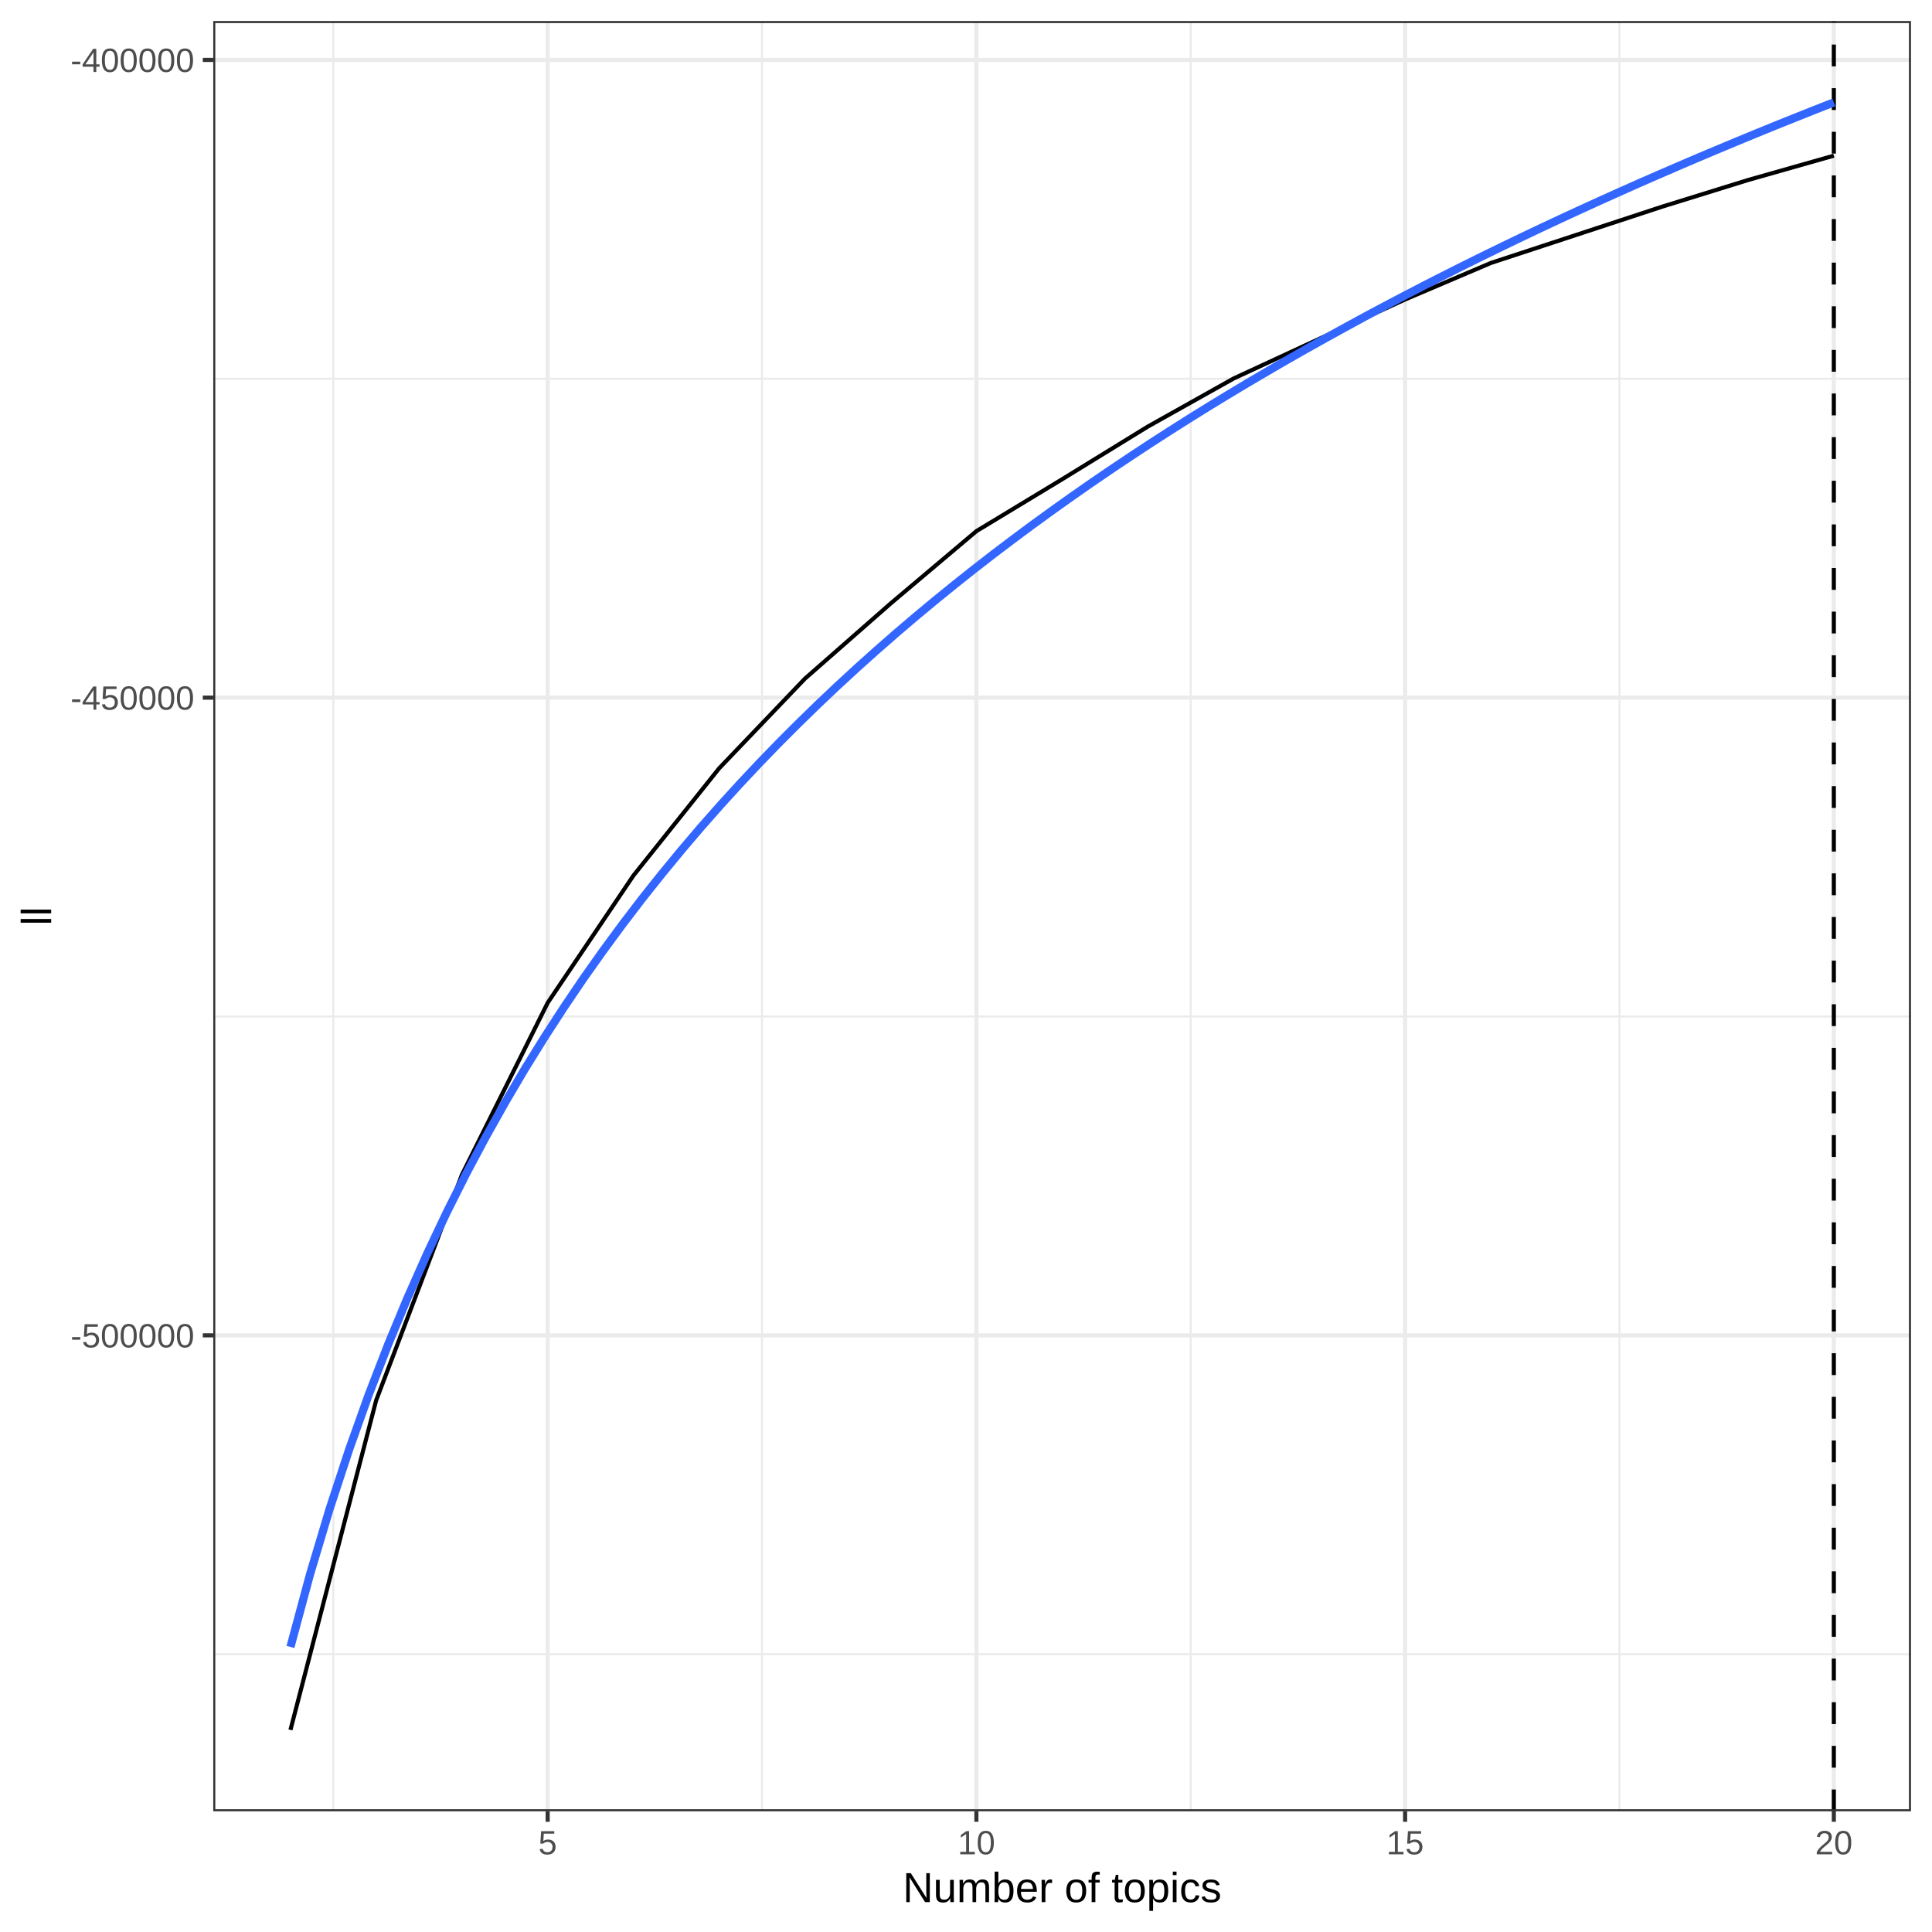
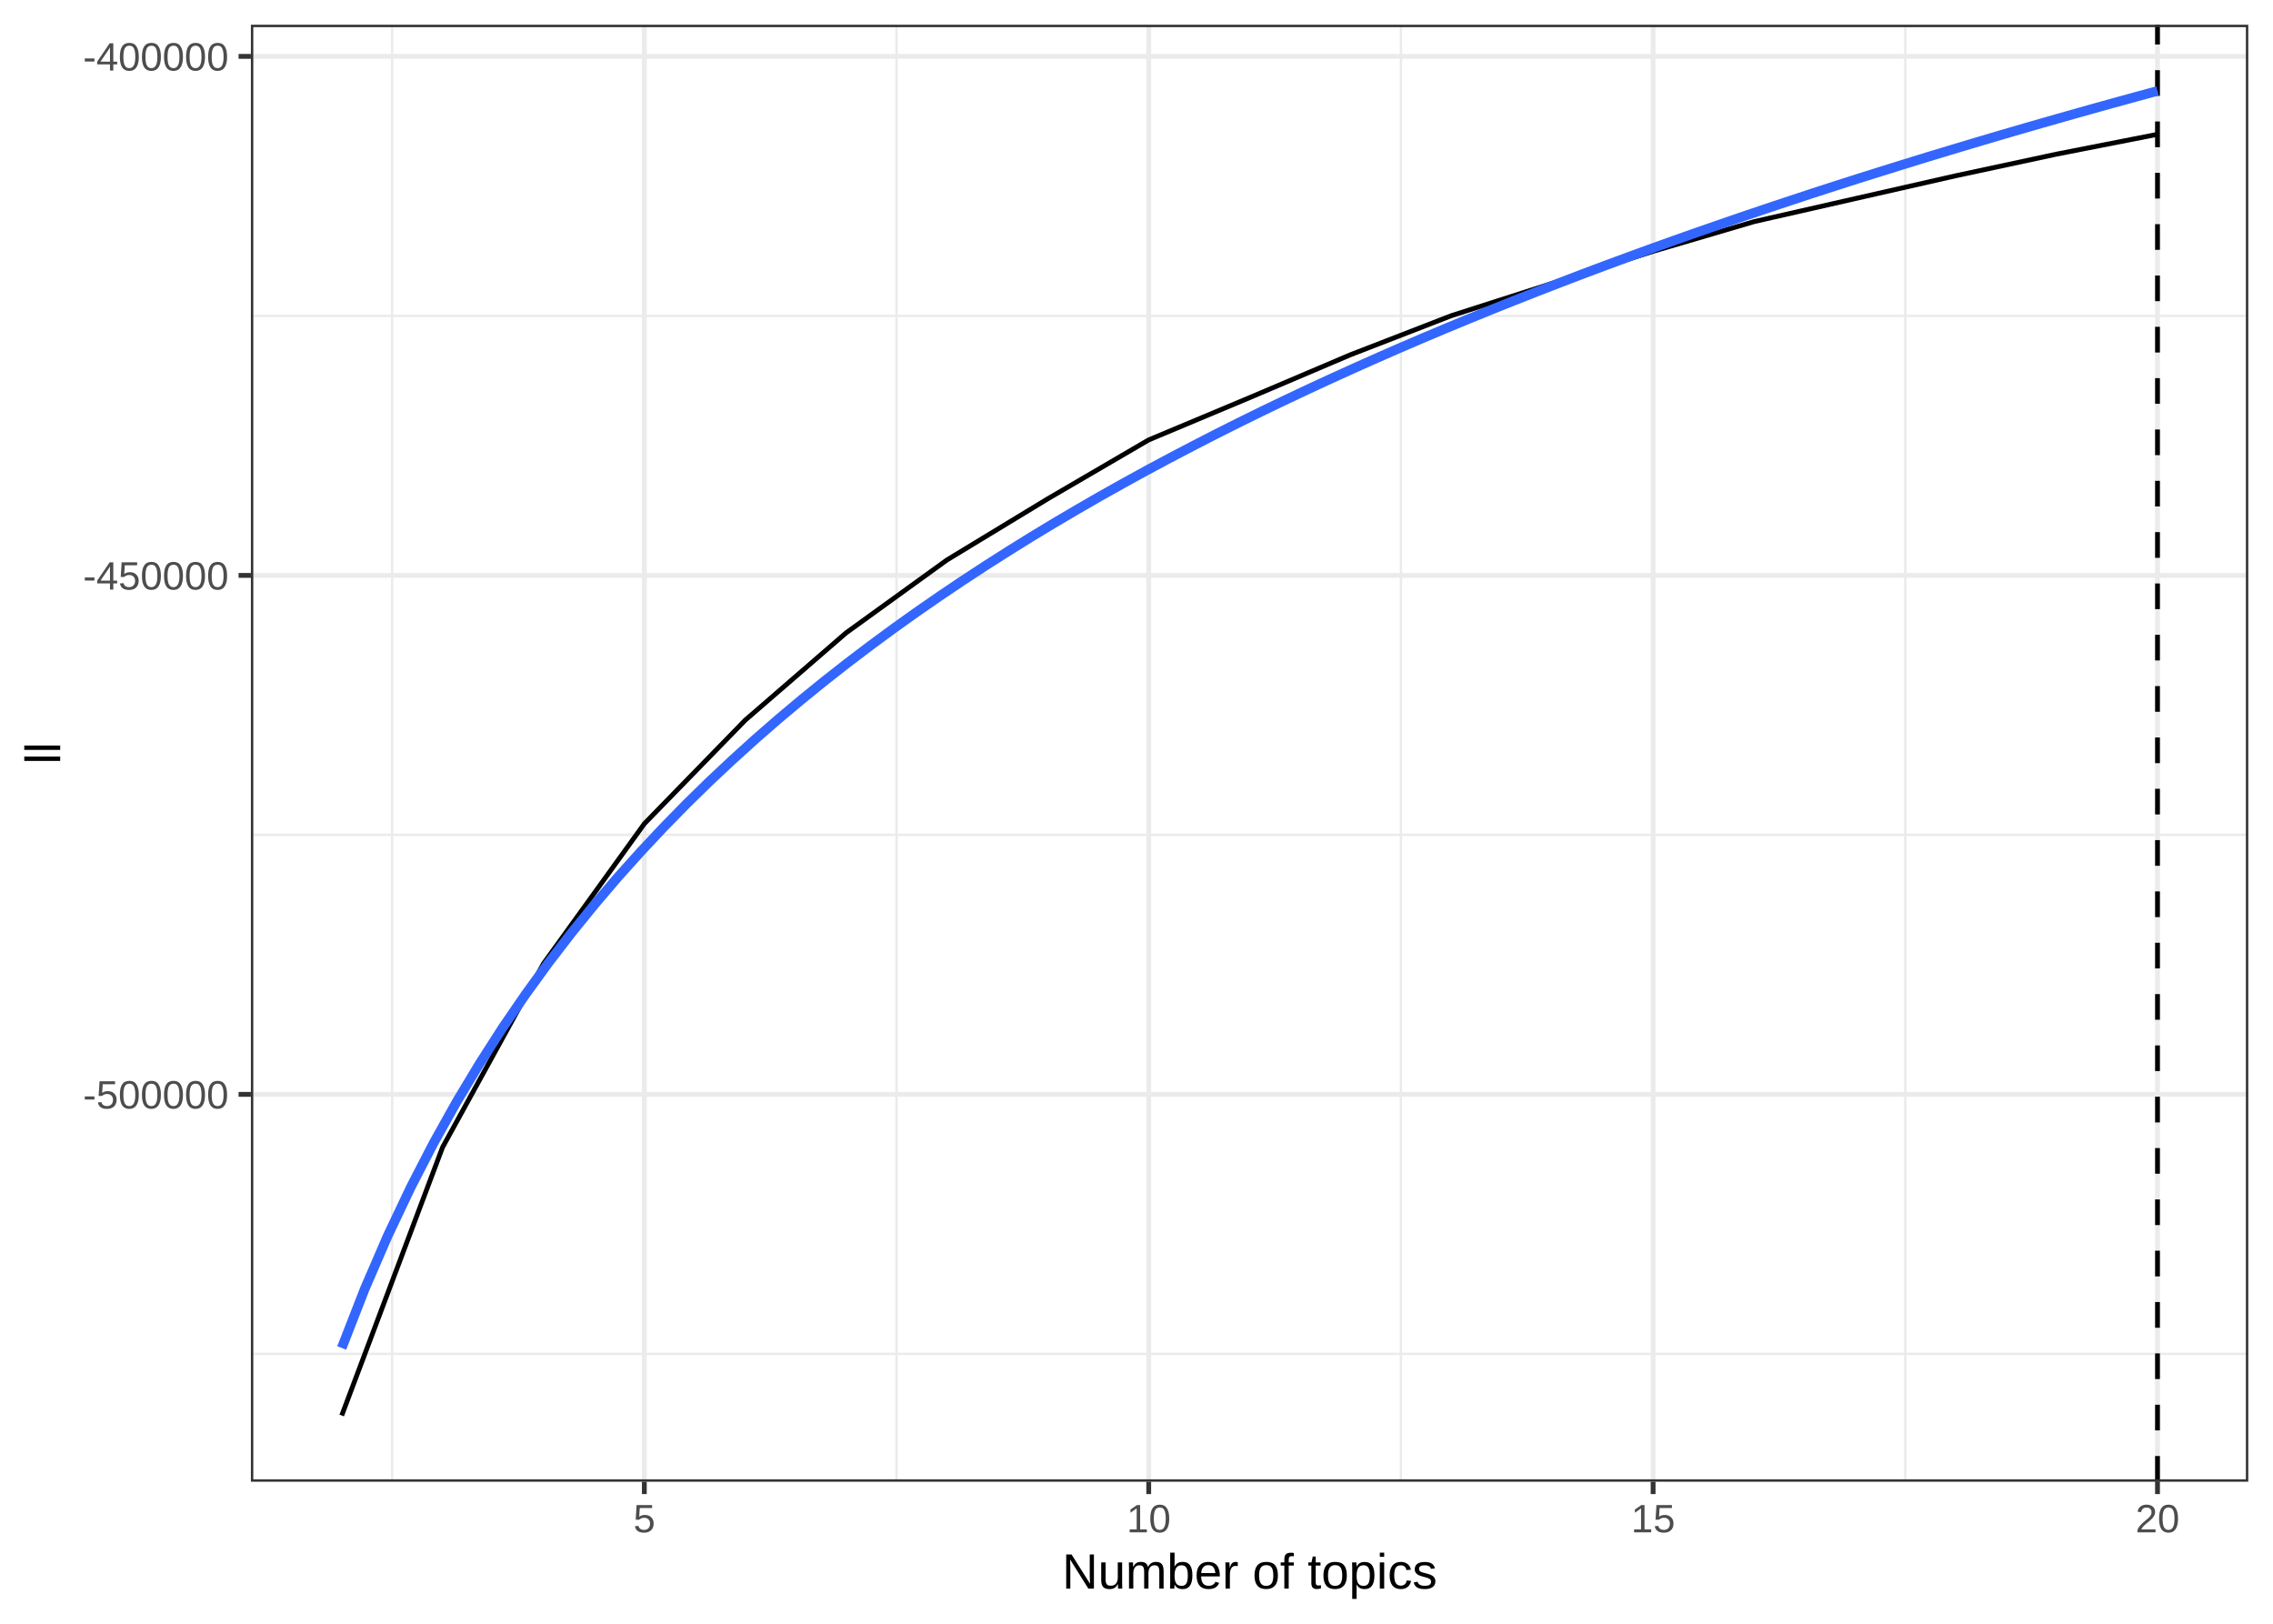
- <svg xmlns="http://www.w3.org/2000/svg" viewBox="0 0 504.00 504.00">
+ <svg xmlns="http://www.w3.org/2000/svg" viewBox="0 0 504.00 360.00">
  <defs>
    <style type="text/css">
    line, polyline, polygon, path, rect, circle {
      fill: none;
      stroke: #000000;
      stroke-linecap: round;
      stroke-linejoin: round;
      stroke-miterlimit: 10.00;
    }
  </style>
  </defs>
  <rect width="100%" height="100%" style="stroke: none; fill: #FFFFFF;" />
-   <rect x="0.00" y="0.00" width="504.00" height="504.00" style="stroke-width: 1.07; stroke: #FFFFFF; fill: #FFFFFF;" />
+   <rect x="0.00" y="0.00" width="504.00" height="360.00" style="stroke-width: 1.07; stroke: #FFFFFF; fill: #FFFFFF;" />
  <defs>
-     <clipPath id="cpNTUuNjN8NDk4LjUyfDQ3Mi41MXw1LjQ4">
-       <rect x="55.63" y="5.48" width="442.89" height="467.03" />
+     <clipPath id="cpNTUuNjN8NDk4LjUyfDMyOC41MXw1LjQ4">
+       <rect x="55.63" y="5.48" width="442.89" height="323.03" />
    </clipPath>
  </defs>
-   <rect x="55.63" y="5.48" width="442.89" height="467.03" style="stroke-width: 1.07; stroke: none; fill: #FFFFFF;" clip-path="url(#cpNTUuNjN8NDk4LjUyfDQ3Mi41MXw1LjQ4)" />
-   <polyline points="55.63,431.53 498.52,431.53 " style="stroke-width: 0.53; stroke: #EBEBEB; stroke-linecap: butt;" clip-path="url(#cpNTUuNjN8NDk4LjUyfDQ3Mi41MXw1LjQ4)" />
-   <polyline points="55.63,265.17 498.52,265.17 " style="stroke-width: 0.53; stroke: #EBEBEB; stroke-linecap: butt;" clip-path="url(#cpNTUuNjN8NDk4LjUyfDQ3Mi41MXw1LjQ4)" />
-   <polyline points="55.63,98.81 498.52,98.81 " style="stroke-width: 0.53; stroke: #EBEBEB; stroke-linecap: butt;" clip-path="url(#cpNTUuNjN8NDk4LjUyfDQ3Mi41MXw1LjQ4)" />
-   <polyline points="86.95,472.51 86.95,5.48 " style="stroke-width: 0.53; stroke: #EBEBEB; stroke-linecap: butt;" clip-path="url(#cpNTUuNjN8NDk4LjUyfDQ3Mi41MXw1LjQ4)" />
-   <polyline points="198.79,472.51 198.79,5.48 " style="stroke-width: 0.53; stroke: #EBEBEB; stroke-linecap: butt;" clip-path="url(#cpNTUuNjN8NDk4LjUyfDQ3Mi41MXw1LjQ4)" />
-   <polyline points="310.63,472.51 310.63,5.48 " style="stroke-width: 0.53; stroke: #EBEBEB; stroke-linecap: butt;" clip-path="url(#cpNTUuNjN8NDk4LjUyfDQ3Mi41MXw1LjQ4)" />
-   <polyline points="422.47,472.51 422.47,5.48 " style="stroke-width: 0.53; stroke: #EBEBEB; stroke-linecap: butt;" clip-path="url(#cpNTUuNjN8NDk4LjUyfDQ3Mi41MXw1LjQ4)" />
-   <polyline points="55.63,348.35 498.52,348.35 " style="stroke-width: 1.07; stroke: #EBEBEB; stroke-linecap: butt;" clip-path="url(#cpNTUuNjN8NDk4LjUyfDQ3Mi41MXw1LjQ4)" />
-   <polyline points="55.63,181.99 498.52,181.99 " style="stroke-width: 1.07; stroke: #EBEBEB; stroke-linecap: butt;" clip-path="url(#cpNTUuNjN8NDk4LjUyfDQ3Mi41MXw1LjQ4)" />
-   <polyline points="55.63,15.63 498.52,15.63 " style="stroke-width: 1.07; stroke: #EBEBEB; stroke-linecap: butt;" clip-path="url(#cpNTUuNjN8NDk4LjUyfDQ3Mi41MXw1LjQ4)" />
-   <polyline points="142.87,472.51 142.87,5.48 " style="stroke-width: 1.07; stroke: #EBEBEB; stroke-linecap: butt;" clip-path="url(#cpNTUuNjN8NDk4LjUyfDQ3Mi41MXw1LjQ4)" />
-   <polyline points="254.71,472.51 254.71,5.48 " style="stroke-width: 1.07; stroke: #EBEBEB; stroke-linecap: butt;" clip-path="url(#cpNTUuNjN8NDk4LjUyfDQ3Mi41MXw1LjQ4)" />
-   <polyline points="366.55,472.51 366.55,5.48 " style="stroke-width: 1.07; stroke: #EBEBEB; stroke-linecap: butt;" clip-path="url(#cpNTUuNjN8NDk4LjUyfDQ3Mi41MXw1LjQ4)" />
-   <polyline points="478.39,472.51 478.39,5.48 " style="stroke-width: 1.07; stroke: #EBEBEB; stroke-linecap: butt;" clip-path="url(#cpNTUuNjN8NDk4LjUyfDQ3Mi41MXw1LjQ4)" />
-   <polyline points="75.77,451.28 98.13,365.31 120.50,306.45 142.87,261.61 165.24,228.41 187.61,200.42 209.97,177.05 232.34,157.43 254.71,138.56 277.08,125.02 299.45,111.27 321.81,98.74 344.18,88.38 366.55,78.12 388.92,68.60 411.29,61.25 433.65,53.90 456.02,46.96 478.39,40.61 " style="stroke-width: 1.07; stroke-linecap: butt;" clip-path="url(#cpNTUuNjN8NDk4LjUyfDQ3Mi41MXw1LjQ4)" />
-   <line x1="478.39" y1="472.51" x2="478.39" y2="5.48" style="stroke-width: 1.07; stroke-dasharray: 5.69,5.69; stroke-linecap: butt;" clip-path="url(#cpNTUuNjN8NDk4LjUyfDQ3Mi41MXw1LjQ4)" />
-   <polyline points="75.77,429.64 80.86,410.76 85.96,393.72 91.06,378.19 96.15,363.93 101.25,350.75 106.35,338.48 111.44,327.03 116.54,316.27 121.63,306.14 126.73,296.57 131.83,287.49 136.92,278.85 142.02,270.63 147.12,262.77 152.21,255.25 157.31,248.05 162.41,241.12 167.50,234.46 172.60,228.05 177.70,221.86 182.79,215.88 187.89,210.10 192.99,204.50 198.08,199.08 203.18,193.82 208.28,188.72 213.37,183.76 218.47,178.93 223.56,174.24 228.66,169.67 233.76,165.21 238.85,160.87 243.95,156.63 249.05,152.49 254.14,148.45 259.24,144.49 264.34,140.63 269.43,136.85 274.53,133.15 279.63,129.52 284.72,125.97 289.82,122.49 294.92,119.08 300.01,115.73 305.11,112.44 310.20,109.22 315.30,106.05 320.40,102.94 325.49,99.89 330.59,96.89 335.69,93.93 340.78,91.03 345.88,88.18 350.98,85.37 356.07,82.60 361.17,79.88 366.27,77.20 371.36,74.56 376.46,71.96 381.56,69.39 386.65,66.87 391.75,64.38 396.85,61.92 401.94,59.50 407.04,57.11 412.13,54.76 417.23,52.43 422.33,50.14 427.42,47.87 432.52,45.64 437.62,43.43 442.71,41.25 447.81,39.10 452.91,36.97 458.00,34.87 463.10,32.79 468.20,30.74 473.29,28.71 478.39,26.71 " style="stroke-width: 2.13; stroke: #3366FF; stroke-linecap: butt;" clip-path="url(#cpNTUuNjN8NDk4LjUyfDQ3Mi41MXw1LjQ4)" />
-   <rect x="55.63" y="5.48" width="442.89" height="467.03" style="stroke-width: 1.07; stroke: #333333;" clip-path="url(#cpNTUuNjN8NDk4LjUyfDQ3Mi41MXw1LjQ4)" />
+   <rect x="55.63" y="5.48" width="442.89" height="323.03" style="stroke-width: 1.07; stroke: none; fill: #FFFFFF;" clip-path="url(#cpNTUuNjN8NDk4LjUyfDMyOC41MXw1LjQ4)" />
+   <polyline points="55.63,300.16 498.52,300.16 " style="stroke-width: 0.53; stroke: #EBEBEB; stroke-linecap: butt;" clip-path="url(#cpNTUuNjN8NDk4LjUyfDMyOC41MXw1LjQ4)" />
+   <polyline points="55.63,185.10 498.52,185.10 " style="stroke-width: 0.53; stroke: #EBEBEB; stroke-linecap: butt;" clip-path="url(#cpNTUuNjN8NDk4LjUyfDMyOC41MXw1LjQ4)" />
+   <polyline points="55.63,70.04 498.52,70.04 " style="stroke-width: 0.53; stroke: #EBEBEB; stroke-linecap: butt;" clip-path="url(#cpNTUuNjN8NDk4LjUyfDMyOC41MXw1LjQ4)" />
+   <polyline points="86.95,328.51 86.95,5.48 " style="stroke-width: 0.53; stroke: #EBEBEB; stroke-linecap: butt;" clip-path="url(#cpNTUuNjN8NDk4LjUyfDMyOC41MXw1LjQ4)" />
+   <polyline points="198.79,328.51 198.79,5.48 " style="stroke-width: 0.53; stroke: #EBEBEB; stroke-linecap: butt;" clip-path="url(#cpNTUuNjN8NDk4LjUyfDMyOC41MXw1LjQ4)" />
+   <polyline points="310.63,328.51 310.63,5.48 " style="stroke-width: 0.53; stroke: #EBEBEB; stroke-linecap: butt;" clip-path="url(#cpNTUuNjN8NDk4LjUyfDMyOC41MXw1LjQ4)" />
+   <polyline points="422.47,328.51 422.47,5.48 " style="stroke-width: 0.53; stroke: #EBEBEB; stroke-linecap: butt;" clip-path="url(#cpNTUuNjN8NDk4LjUyfDMyOC41MXw1LjQ4)" />
+   <polyline points="55.63,242.63 498.52,242.63 " style="stroke-width: 1.07; stroke: #EBEBEB; stroke-linecap: butt;" clip-path="url(#cpNTUuNjN8NDk4LjUyfDMyOC41MXw1LjQ4)" />
+   <polyline points="55.63,127.57 498.52,127.57 " style="stroke-width: 1.07; stroke: #EBEBEB; stroke-linecap: butt;" clip-path="url(#cpNTUuNjN8NDk4LjUyfDMyOC41MXw1LjQ4)" />
+   <polyline points="55.63,12.50 498.52,12.50 " style="stroke-width: 1.07; stroke: #EBEBEB; stroke-linecap: butt;" clip-path="url(#cpNTUuNjN8NDk4LjUyfDMyOC41MXw1LjQ4)" />
+   <polyline points="142.87,328.51 142.87,5.48 " style="stroke-width: 1.07; stroke: #EBEBEB; stroke-linecap: butt;" clip-path="url(#cpNTUuNjN8NDk4LjUyfDMyOC41MXw1LjQ4)" />
+   <polyline points="254.71,328.51 254.71,5.48 " style="stroke-width: 1.07; stroke: #EBEBEB; stroke-linecap: butt;" clip-path="url(#cpNTUuNjN8NDk4LjUyfDMyOC41MXw1LjQ4)" />
+   <polyline points="366.55,328.51 366.55,5.48 " style="stroke-width: 1.07; stroke: #EBEBEB; stroke-linecap: butt;" clip-path="url(#cpNTUuNjN8NDk4LjUyfDMyOC41MXw1LjQ4)" />
+   <polyline points="478.39,328.51 478.39,5.48 " style="stroke-width: 1.07; stroke: #EBEBEB; stroke-linecap: butt;" clip-path="url(#cpNTUuNjN8NDk4LjUyfDMyOC41MXw1LjQ4)" />
+   <polyline points="75.77,313.83 98.13,254.37 120.50,213.65 142.87,182.63 165.24,159.67 187.61,140.31 209.97,124.15 232.34,110.58 254.71,97.53 277.08,88.16 299.45,78.65 321.81,69.99 344.18,62.82 366.55,55.72 388.92,49.14 411.29,44.05 433.65,38.97 456.02,34.17 478.39,29.78 " style="stroke-width: 1.07; stroke-linecap: butt;" clip-path="url(#cpNTUuNjN8NDk4LjUyfDMyOC41MXw1LjQ4)" />
+   <line x1="478.39" y1="328.51" x2="478.39" y2="5.48" style="stroke-width: 1.07; stroke-dasharray: 5.69,5.69; stroke-linecap: butt;" clip-path="url(#cpNTUuNjN8NDk4LjUyfDMyOC41MXw1LjQ4)" />
+   <polyline points="75.77,298.86 80.86,285.80 85.96,274.01 91.06,263.27 96.15,253.41 101.25,244.29 106.35,235.81 111.44,227.88 116.54,220.45 121.63,213.44 126.73,206.81 131.83,200.53 136.92,194.56 142.02,188.88 147.12,183.44 152.21,178.24 157.31,173.25 162.41,168.47 167.50,163.86 172.60,159.42 177.70,155.14 182.79,151.01 187.89,147.01 192.99,143.14 198.08,139.39 203.18,135.75 208.28,132.22 213.37,128.79 218.47,125.45 223.56,122.21 228.66,119.04 233.76,115.96 238.85,112.96 243.95,110.02 249.05,107.16 254.14,104.36 259.24,101.63 264.34,98.96 269.43,96.34 274.53,93.78 279.63,91.27 284.72,88.82 289.82,86.41 294.92,84.05 300.01,81.74 305.11,79.46 310.20,77.23 315.30,75.04 320.40,72.89 325.49,70.78 330.59,68.70 335.69,66.66 340.78,64.65 345.88,62.68 350.98,60.73 356.07,58.82 361.17,56.94 366.27,55.08 371.36,53.26 376.46,51.46 381.56,49.69 386.65,47.94 391.75,46.22 396.85,44.52 401.94,42.84 407.04,41.19 412.13,39.56 417.23,37.96 422.33,36.37 427.42,34.80 432.52,33.26 437.62,31.73 442.71,30.22 447.81,28.73 452.91,27.26 458.00,25.81 463.10,24.37 468.20,22.95 473.29,21.55 478.39,20.16 " style="stroke-width: 2.13; stroke: #3366FF; stroke-linecap: butt;" clip-path="url(#cpNTUuNjN8NDk4LjUyfDMyOC41MXw1LjQ4)" />
+   <rect x="55.63" y="5.48" width="442.89" height="323.03" style="stroke-width: 1.07; stroke: #333333;" clip-path="url(#cpNTUuNjN8NDk4LjUyfDMyOC41MXw1LjQ4)" />
  <defs>
-     <clipPath id="cpMC4wMHw1MDQuMDB8NTA0LjAwfDAuMDA=">
-       <rect x="0.00" y="0.00" width="504.00" height="504.00" />
+     <clipPath id="cpMC4wMHw1MDQuMDB8MzYwLjAwfDAuMDA=">
+       <rect x="0.00" y="0.00" width="504.00" height="360.00" />
    </clipPath>
  </defs>
-   <g clip-path="url(#cpMC4wMHw1MDQuMDB8NTA0LjAwfDAuMDA=)">
-     <text x="18.41" y="351.50" style="font-size: 8.80px; fill: #4D4D4D; font-family: Arial;" textLength="32.30px" lengthAdjust="spacingAndGlyphs">-500000</text>
+   <g clip-path="url(#cpMC4wMHw1MDQuMDB8MzYwLjAwfDAuMDA=)">
+     <text x="18.41" y="245.78" style="font-size: 8.80px; fill: #4D4D4D; font-family: Arial;" textLength="32.30px" lengthAdjust="spacingAndGlyphs">-500000</text>
  </g>
-   <g clip-path="url(#cpMC4wMHw1MDQuMDB8NTA0LjAwfDAuMDA=)">
-     <text x="18.41" y="185.14" style="font-size: 8.80px; fill: #4D4D4D; font-family: Arial;" textLength="32.30px" lengthAdjust="spacingAndGlyphs">-450000</text>
+   <g clip-path="url(#cpMC4wMHw1MDQuMDB8MzYwLjAwfDAuMDA=)">
+     <text x="18.41" y="130.72" style="font-size: 8.80px; fill: #4D4D4D; font-family: Arial;" textLength="32.30px" lengthAdjust="spacingAndGlyphs">-450000</text>
  </g>
-   <g clip-path="url(#cpMC4wMHw1MDQuMDB8NTA0LjAwfDAuMDA=)">
-     <text x="18.41" y="18.78" style="font-size: 8.80px; fill: #4D4D4D; font-family: Arial;" textLength="32.30px" lengthAdjust="spacingAndGlyphs">-400000</text>
+   <g clip-path="url(#cpMC4wMHw1MDQuMDB8MzYwLjAwfDAuMDA=)">
+     <text x="18.41" y="15.65" style="font-size: 8.80px; fill: #4D4D4D; font-family: Arial;" textLength="32.30px" lengthAdjust="spacingAndGlyphs">-400000</text>
  </g>
-   <polyline points="52.90,348.35 55.63,348.35 " style="stroke-width: 1.07; stroke: #333333; stroke-linecap: butt;" clip-path="url(#cpMC4wMHw1MDQuMDB8NTA0LjAwfDAuMDA=)" />
-   <polyline points="52.90,181.99 55.63,181.99 " style="stroke-width: 1.07; stroke: #333333; stroke-linecap: butt;" clip-path="url(#cpMC4wMHw1MDQuMDB8NTA0LjAwfDAuMDA=)" />
-   <polyline points="52.90,15.63 55.63,15.63 " style="stroke-width: 1.07; stroke: #333333; stroke-linecap: butt;" clip-path="url(#cpMC4wMHw1MDQuMDB8NTA0LjAwfDAuMDA=)" />
-   <polyline points="142.87,475.25 142.87,472.51 " style="stroke-width: 1.07; stroke: #333333; stroke-linecap: butt;" clip-path="url(#cpMC4wMHw1MDQuMDB8NTA0LjAwfDAuMDA=)" />
-   <polyline points="254.71,475.25 254.71,472.51 " style="stroke-width: 1.07; stroke: #333333; stroke-linecap: butt;" clip-path="url(#cpMC4wMHw1MDQuMDB8NTA0LjAwfDAuMDA=)" />
-   <polyline points="366.55,475.25 366.55,472.51 " style="stroke-width: 1.07; stroke: #333333; stroke-linecap: butt;" clip-path="url(#cpMC4wMHw1MDQuMDB8NTA0LjAwfDAuMDA=)" />
-   <polyline points="478.39,475.25 478.39,472.51 " style="stroke-width: 1.07; stroke: #333333; stroke-linecap: butt;" clip-path="url(#cpMC4wMHw1MDQuMDB8NTA0LjAwfDAuMDA=)" />
-   <g clip-path="url(#cpMC4wMHw1MDQuMDB8NTA0LjAwfDAuMDA=)">
-     <text x="140.42" y="483.74" style="font-size: 8.80px; fill: #4D4D4D; font-family: Arial;" textLength="4.89px" lengthAdjust="spacingAndGlyphs">5</text>
+   <polyline points="52.90,242.63 55.63,242.63 " style="stroke-width: 1.07; stroke: #333333; stroke-linecap: butt;" clip-path="url(#cpMC4wMHw1MDQuMDB8MzYwLjAwfDAuMDA=)" />
+   <polyline points="52.90,127.57 55.63,127.57 " style="stroke-width: 1.07; stroke: #333333; stroke-linecap: butt;" clip-path="url(#cpMC4wMHw1MDQuMDB8MzYwLjAwfDAuMDA=)" />
+   <polyline points="52.90,12.50 55.63,12.50 " style="stroke-width: 1.07; stroke: #333333; stroke-linecap: butt;" clip-path="url(#cpMC4wMHw1MDQuMDB8MzYwLjAwfDAuMDA=)" />
+   <polyline points="142.87,331.25 142.87,328.51 " style="stroke-width: 1.07; stroke: #333333; stroke-linecap: butt;" clip-path="url(#cpMC4wMHw1MDQuMDB8MzYwLjAwfDAuMDA=)" />
+   <polyline points="254.71,331.25 254.71,328.51 " style="stroke-width: 1.07; stroke: #333333; stroke-linecap: butt;" clip-path="url(#cpMC4wMHw1MDQuMDB8MzYwLjAwfDAuMDA=)" />
+   <polyline points="366.55,331.25 366.55,328.51 " style="stroke-width: 1.07; stroke: #333333; stroke-linecap: butt;" clip-path="url(#cpMC4wMHw1MDQuMDB8MzYwLjAwfDAuMDA=)" />
+   <polyline points="478.39,331.25 478.39,328.51 " style="stroke-width: 1.07; stroke: #333333; stroke-linecap: butt;" clip-path="url(#cpMC4wMHw1MDQuMDB8MzYwLjAwfDAuMDA=)" />
+   <g clip-path="url(#cpMC4wMHw1MDQuMDB8MzYwLjAwfDAuMDA=)">
+     <text x="140.42" y="339.74" style="font-size: 8.80px; fill: #4D4D4D; font-family: Arial;" textLength="4.89px" lengthAdjust="spacingAndGlyphs">5</text>
  </g>
-   <g clip-path="url(#cpMC4wMHw1MDQuMDB8NTA0LjAwfDAuMDA=)">
-     <text x="249.82" y="483.74" style="font-size: 8.80px; fill: #4D4D4D; font-family: Arial;" textLength="9.79px" lengthAdjust="spacingAndGlyphs">10</text>
+   <g clip-path="url(#cpMC4wMHw1MDQuMDB8MzYwLjAwfDAuMDA=)">
+     <text x="249.82" y="339.74" style="font-size: 8.80px; fill: #4D4D4D; font-family: Arial;" textLength="9.79px" lengthAdjust="spacingAndGlyphs">10</text>
  </g>
-   <g clip-path="url(#cpMC4wMHw1MDQuMDB8NTA0LjAwfDAuMDA=)">
-     <text x="361.66" y="483.74" style="font-size: 8.80px; fill: #4D4D4D; font-family: Arial;" textLength="9.79px" lengthAdjust="spacingAndGlyphs">15</text>
+   <g clip-path="url(#cpMC4wMHw1MDQuMDB8MzYwLjAwfDAuMDA=)">
+     <text x="361.66" y="339.74" style="font-size: 8.80px; fill: #4D4D4D; font-family: Arial;" textLength="9.79px" lengthAdjust="spacingAndGlyphs">15</text>
  </g>
-   <g clip-path="url(#cpMC4wMHw1MDQuMDB8NTA0LjAwfDAuMDA=)">
-     <text x="473.50" y="483.74" style="font-size: 8.80px; fill: #4D4D4D; font-family: Arial;" textLength="9.79px" lengthAdjust="spacingAndGlyphs">20</text>
+   <g clip-path="url(#cpMC4wMHw1MDQuMDB8MzYwLjAwfDAuMDA=)">
+     <text x="473.50" y="339.74" style="font-size: 8.80px; fill: #4D4D4D; font-family: Arial;" textLength="9.79px" lengthAdjust="spacingAndGlyphs">20</text>
  </g>
-   <g clip-path="url(#cpMC4wMHw1MDQuMDB8NTA0LjAwfDAuMDA=)">
-     <text x="235.51" y="496.21" style="font-size: 11.00px; font-family: Arial;" textLength="83.14px" lengthAdjust="spacingAndGlyphs">Number of topics</text>
+   <g clip-path="url(#cpMC4wMHw1MDQuMDB8MzYwLjAwfDAuMDA=)">
+     <text x="235.51" y="352.21" style="font-size: 11.00px; font-family: Arial;" textLength="83.14px" lengthAdjust="spacingAndGlyphs">Number of topics</text>
  </g>
-   <g clip-path="url(#cpMC4wMHw1MDQuMDB8NTA0LjAwfDAuMDA=)">
-     <text transform="translate(13.35,241.44) rotate(-90)" style="font-size: 11.00px; font-family: Arial;" textLength="4.89px" lengthAdjust="spacingAndGlyphs">ll</text>
+   <g clip-path="url(#cpMC4wMHw1MDQuMDB8MzYwLjAwfDAuMDA=)">
+     <text transform="translate(13.35,169.44) rotate(-90)" style="font-size: 11.00px; font-family: Arial;" textLength="4.89px" lengthAdjust="spacingAndGlyphs">ll</text>
  </g>
</svg>
